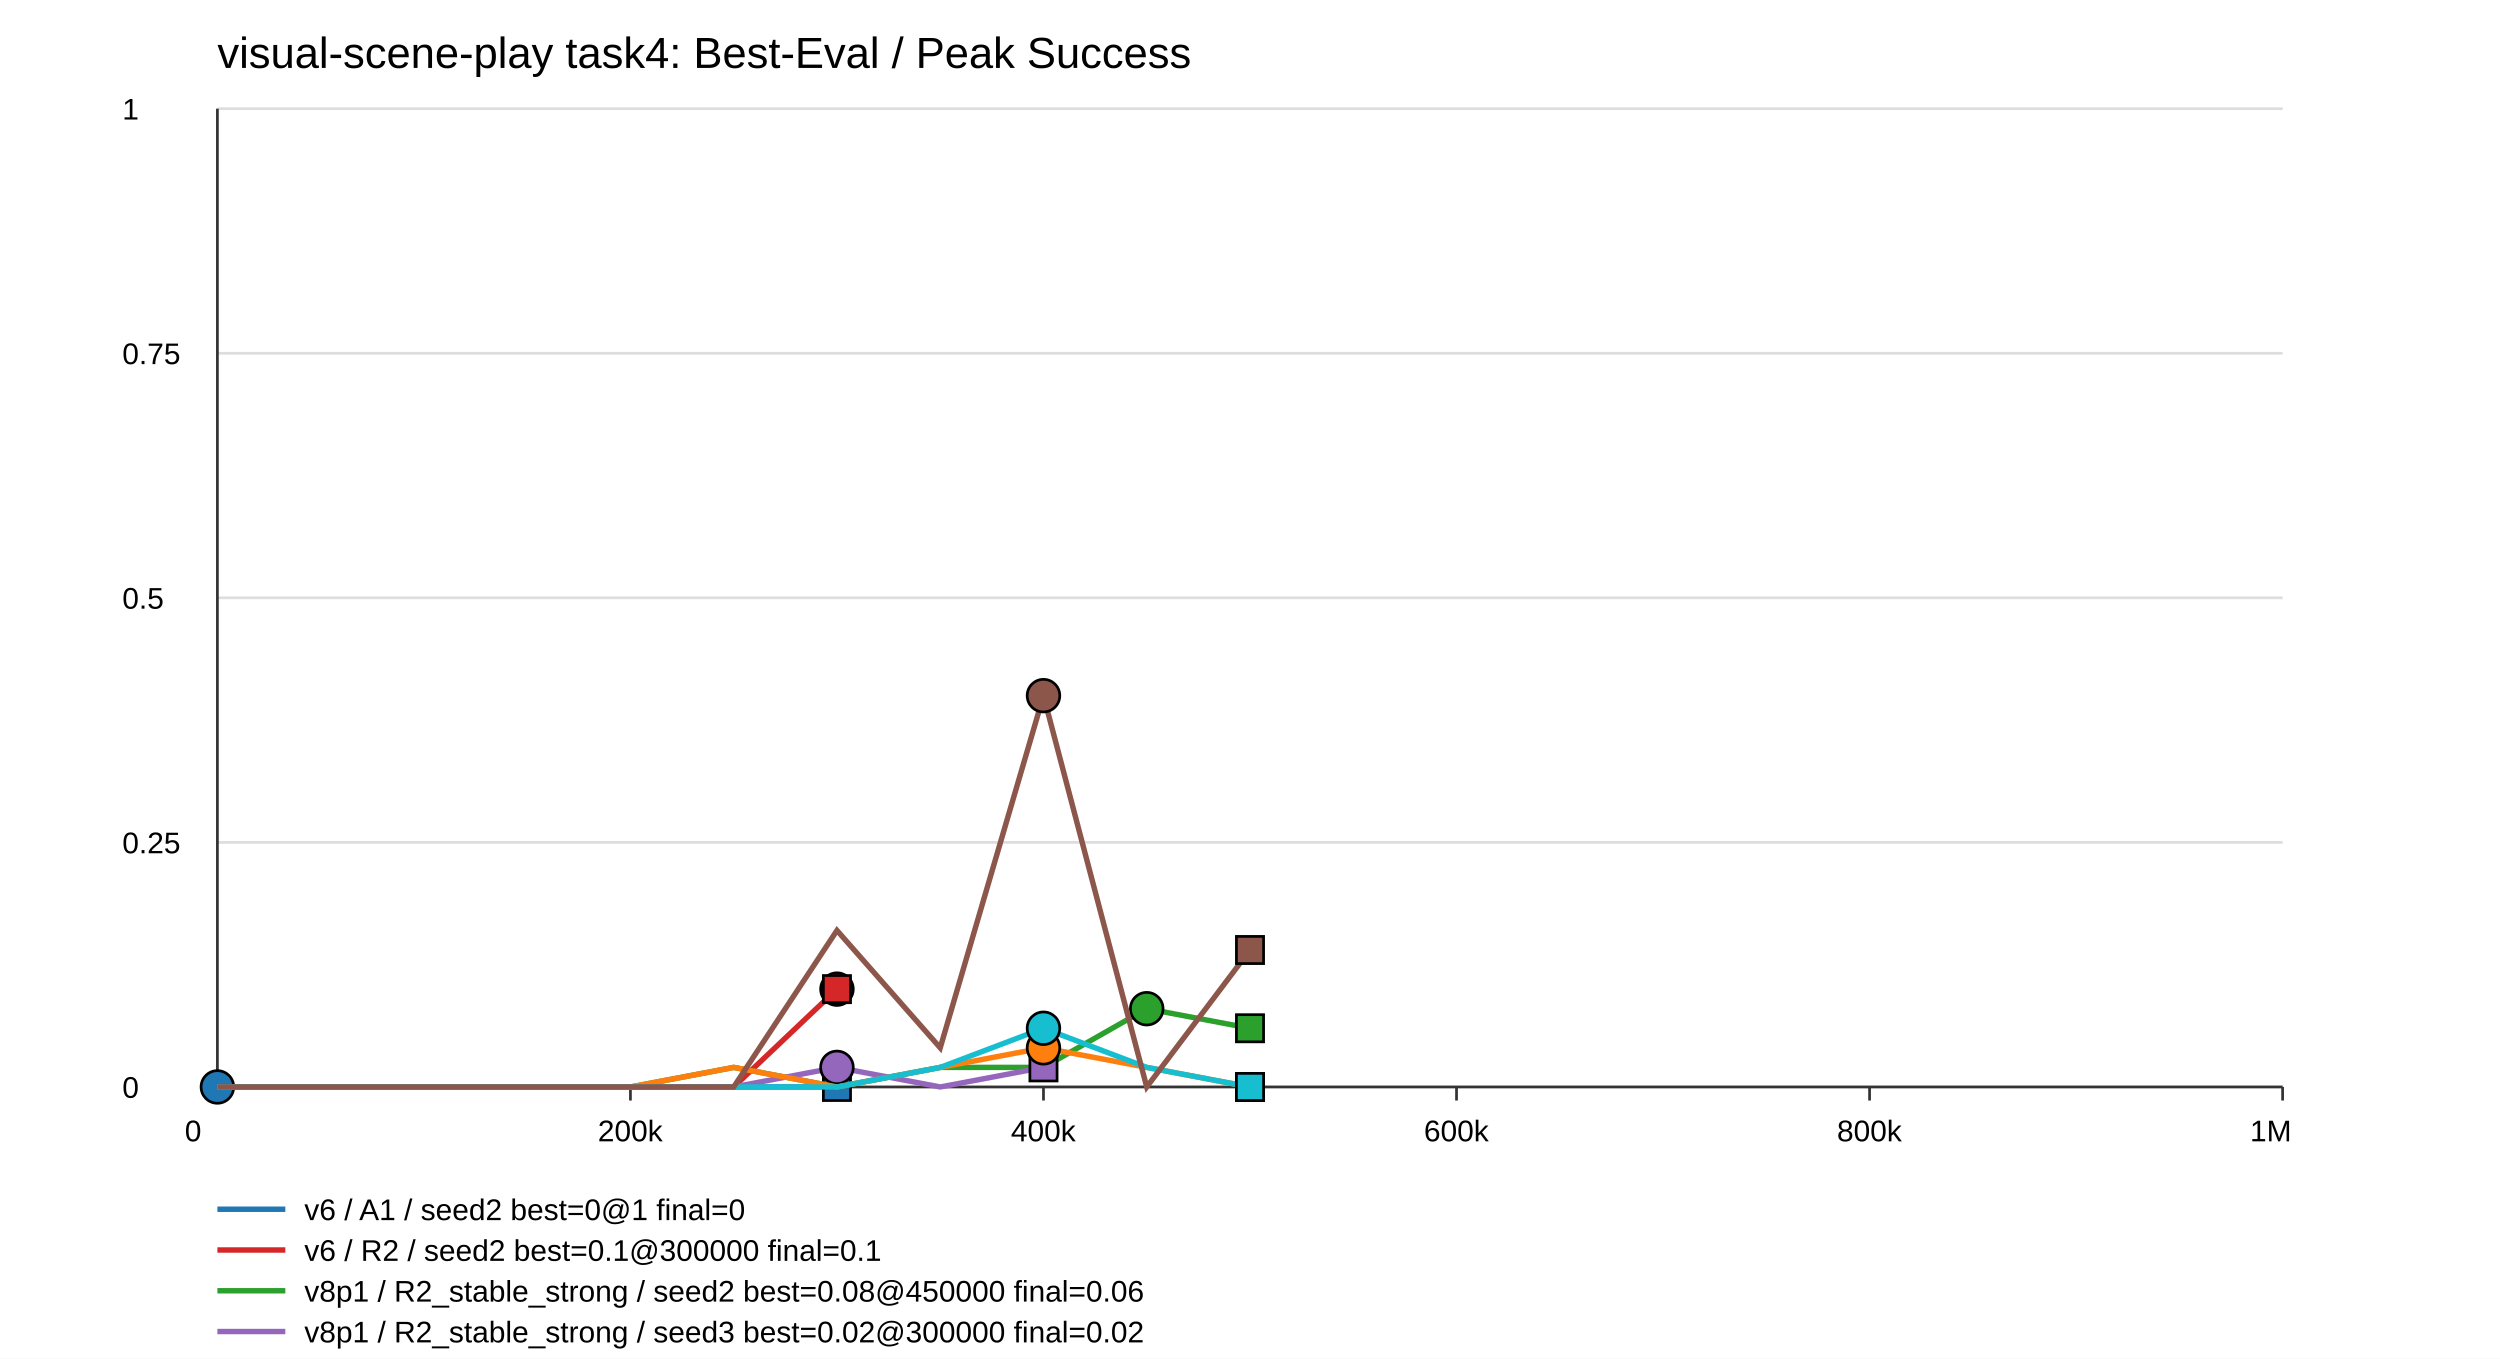
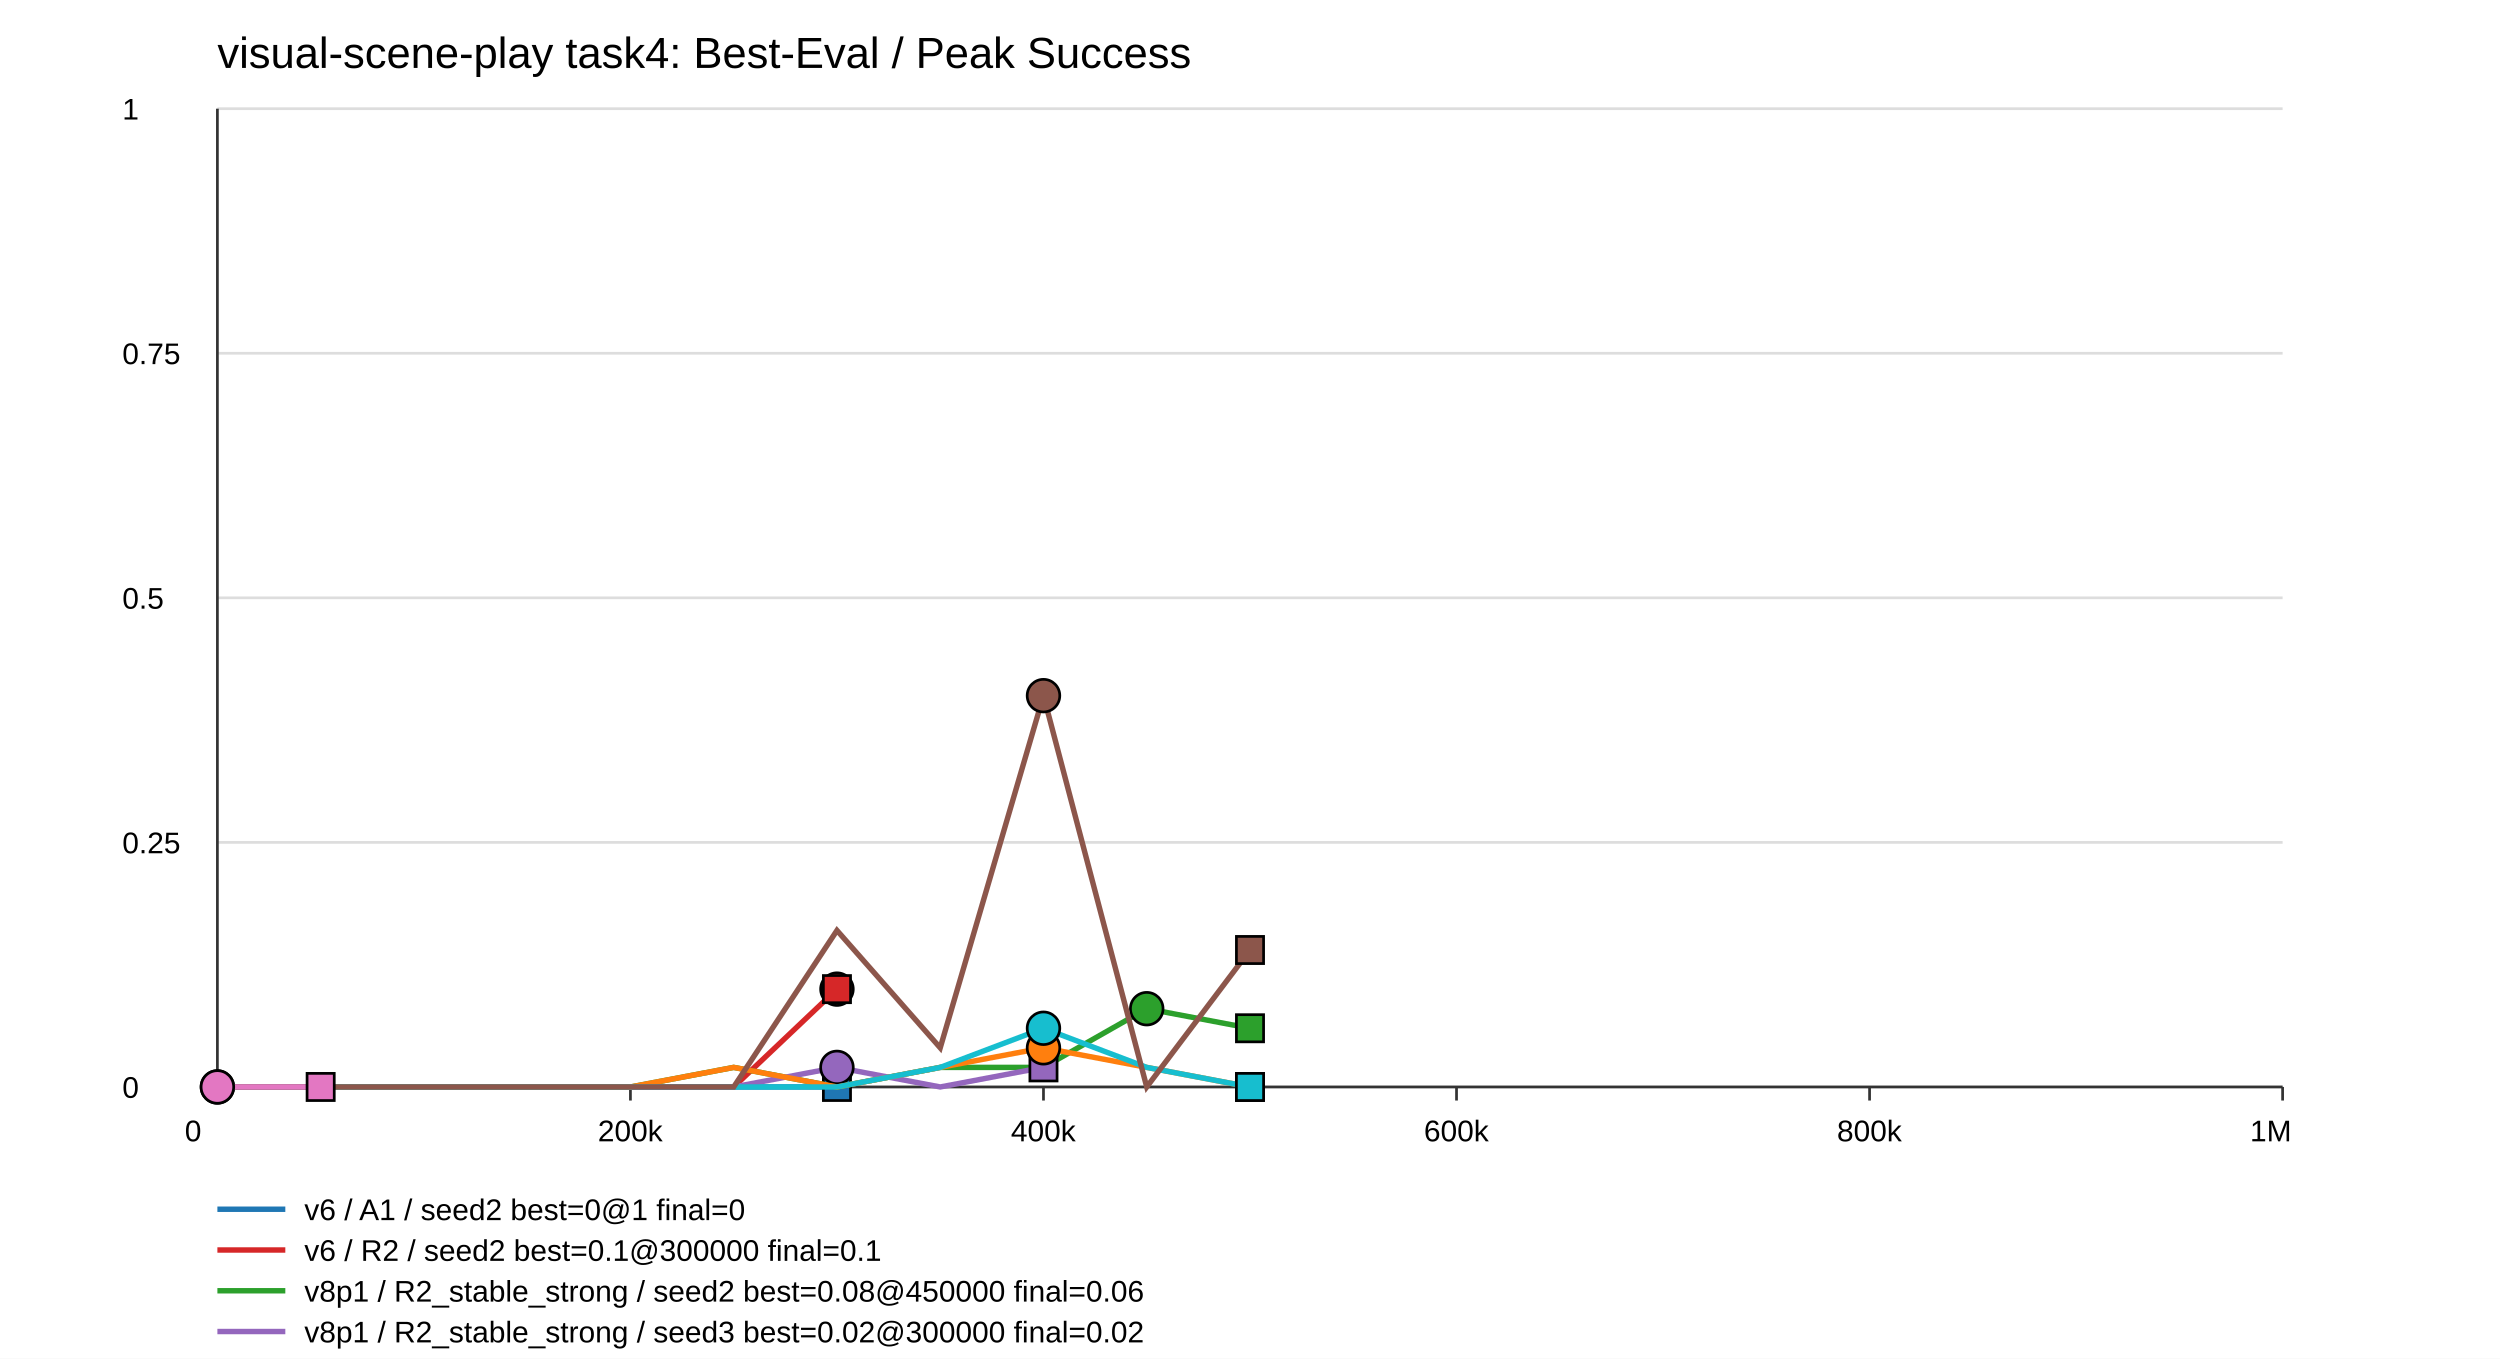
<svg xmlns="http://www.w3.org/2000/svg" width="920" height="500" viewBox="0 0 920 500">
  <rect width="100%" height="100%" fill="white" />
  <text x="80" y="25" font-family="Arial" font-size="16">visual-scene-play task4: Best-Eval / Peak Success</text>
  <line x1="80" y1="400.0" x2="840" y2="400.0" stroke="#ddd" />
  <text x="45" y="404.0" font-family="Arial" font-size="11">0</text>
  <line x1="80" y1="310.0" x2="840" y2="310.0" stroke="#ddd" />
  <text x="45" y="314.0" font-family="Arial" font-size="11">0.25</text>
  <line x1="80" y1="220.0" x2="840" y2="220.0" stroke="#ddd" />
  <text x="45" y="224.0" font-family="Arial" font-size="11">0.5</text>
  <line x1="80" y1="130.0" x2="840" y2="130.0" stroke="#ddd" />
  <text x="45" y="134.0" font-family="Arial" font-size="11">0.75</text>
  <line x1="80" y1="40.0" x2="840" y2="40.0" stroke="#ddd" />
  <text x="45" y="44.0" font-family="Arial" font-size="11">1</text>
  <line x1="80" y1="400" x2="840" y2="400" stroke="#333" />
  <line x1="80" y1="40" x2="80" y2="400" stroke="#333" />
  <line x1="80.0" y1="400" x2="80.0" y2="405" stroke="#333" />
  <text x="68.0" y="420" font-family="Arial" font-size="11">0</text>
  <line x1="232.0" y1="400" x2="232.0" y2="405" stroke="#333" />
  <text x="220.0" y="420" font-family="Arial" font-size="11">200k</text>
  <line x1="384.0" y1="400" x2="384.0" y2="405" stroke="#333" />
  <text x="372.0" y="420" font-family="Arial" font-size="11">400k</text>
  <line x1="536.0" y1="400" x2="536.0" y2="405" stroke="#333" />
  <text x="524.0" y="420" font-family="Arial" font-size="11">600k</text>
  <line x1="688.0" y1="400" x2="688.0" y2="405" stroke="#333" />
  <text x="676.0" y="420" font-family="Arial" font-size="11">800k</text>
  <line x1="840.0" y1="400" x2="840.0" y2="405" stroke="#333" />
  <text x="828.0" y="420" font-family="Arial" font-size="11">1M</text>
  <polyline points="80.0,400.0 118.0,400.0 156.0,400.0 194.0,400.0 232.0,400.0 270.0,400.0 308.0,400.0" fill="none" stroke="#1f77b4" stroke-width="2" />
  <circle cx="80.0" cy="400.0" r="6" fill="#1f77b4" stroke="black" />
  <rect x="303.0" y="395.0" width="10" height="10" fill="#1f77b4" stroke="black" />
  <line x1="80" y1="445" x2="105" y2="445" stroke="#1f77b4" stroke-width="2" />
  <text x="112" y="449" font-family="Arial" font-size="11">v6 / A1 / seed2 best=0@1 final=0</text>
  <polyline points="80.0,400.0 118.0,400.0 156.0,400.0 194.0,400.0 232.0,400.0 270.0,400.0 308.0,364.0" fill="none" stroke="#d62728" stroke-width="2" />
  <circle cx="308.0" cy="364.0" r="6" fill="#d62728" stroke="black" />
  <rect x="303.0" y="359.0" width="10" height="10" fill="#d62728" stroke="black" />
  <line x1="80" y1="460" x2="105" y2="460" stroke="#d62728" stroke-width="2" />
  <text x="112" y="464" font-family="Arial" font-size="11">v6 / R2 / seed2 best=0.1@300000 final=0.1</text>
  <polyline points="80.0,400.0 118.0,400.0 156.0,400.0 194.0,400.0 232.0,400.0 270.0,392.8 308.0,400.0 346.0,392.8 384.0,392.8 422.0,371.2 460.0,378.4" fill="none" stroke="#2ca02c" stroke-width="2" />
  <circle cx="422.0" cy="371.2" r="6" fill="#2ca02c" stroke="black" />
  <rect x="455.0" y="373.4" width="10" height="10" fill="#2ca02c" stroke="black" />
  <line x1="80" y1="475" x2="105" y2="475" stroke="#2ca02c" stroke-width="2" />
  <text x="112" y="479" font-family="Arial" font-size="11">v8p1 / R2_stable_strong / seed2 best=0.08@450000 final=0.06</text>
  <polyline points="80.0,400.0 118.0,400.0 156.0,400.0 194.0,400.0 232.0,400.0 270.0,400.0 308.0,392.8 346.0,400.0 384.0,392.8" fill="none" stroke="#9467bd" stroke-width="2" />
  <circle cx="308.0" cy="392.8" r="6" fill="#9467bd" stroke="black" />
  <rect x="379.0" y="387.8" width="10" height="10" fill="#9467bd" stroke="black" />
  <line x1="80" y1="490" x2="105" y2="490" stroke="#9467bd" stroke-width="2" />
  <text x="112" y="494" font-family="Arial" font-size="11">v8p1 / R2_stable_strong / seed3 best=0.02@300000 final=0.02</text>
  <polyline points="80.0,400.0 118.0,400.0 156.0,400.0 194.0,400.0 232.0,400.0 270.0,392.8 308.0,400.0 346.0,392.8 384.0,385.6 422.0,392.8 460.0,400.0" fill="none" stroke="#ff7f0e" stroke-width="2" />
  <circle cx="384.0" cy="385.6" r="6" fill="#ff7f0e" stroke="black" />
  <rect x="455.0" y="395.0" width="10" height="10" fill="#ff7f0e" stroke="black" />
  <line x1="80" y1="505" x2="105" y2="505" stroke="#ff7f0e" stroke-width="2" />
  <text x="112" y="509" font-family="Arial" font-size="11">v8p1 / R2_stable_strong / seed4 best=0.04@400000 final=0</text>
  <polyline points="80.0,400.0 118.0,400.0 156.0,400.0 194.0,400.0 232.0,400.0 270.0,400.0 308.0,400.0 346.0,392.8 384.0,378.4 422.0,392.8 460.0,400.0" fill="none" stroke="#17becf" stroke-width="2" />
  <circle cx="384.0" cy="378.4" r="6" fill="#17becf" stroke="black" />
  <rect x="455.0" y="395.0" width="10" height="10" fill="#17becf" stroke="black" />
  <line x1="80" y1="520" x2="105" y2="520" stroke="#17becf" stroke-width="2" />
  <text x="112" y="524" font-family="Arial" font-size="11">v8p1 / R2_stable_strong / seed5 best=0.06@400000 final=0</text>
  <polyline points="80.0,400.0 118.0,400.0 156.0,400.0 194.0,400.0 232.0,400.0 270.0,400.0 308.0,342.4 346.0,385.6 384.0,256.0 422.0,400.0 460.0,349.6" fill="none" stroke="#8c564b" stroke-width="2" />
  <circle cx="384.0" cy="256.0" r="6" fill="#8c564b" stroke="black" />
  <rect x="455.0" y="344.6" width="10" height="10" fill="#8c564b" stroke="black" />
  <line x1="80" y1="535" x2="105" y2="535" stroke="#8c564b" stroke-width="2" />
  <text x="112" y="539" font-family="Arial" font-size="11">v8p1 / R2_stable_strong / seed6 best=0.4@400000 final=0.14</text>
+   <polyline points="80.0,400.0 118.0,400.0" fill="none" stroke="#e377c2" stroke-width="2" />
+   <circle cx="80.0" cy="400.0" r="6" fill="#e377c2" stroke="black" />
+   <rect x="113.0" y="395.0" width="10" height="10" fill="#e377c2" stroke="black" />
+   <line x1="80" y1="550" x2="105" y2="550" stroke="#e377c2" stroke-width="2" />
+   <text x="112" y="554" font-family="Arial" font-size="11">v8p1 / R2_stable_strong / seed7 best=0@1 final=0</text>
</svg>
